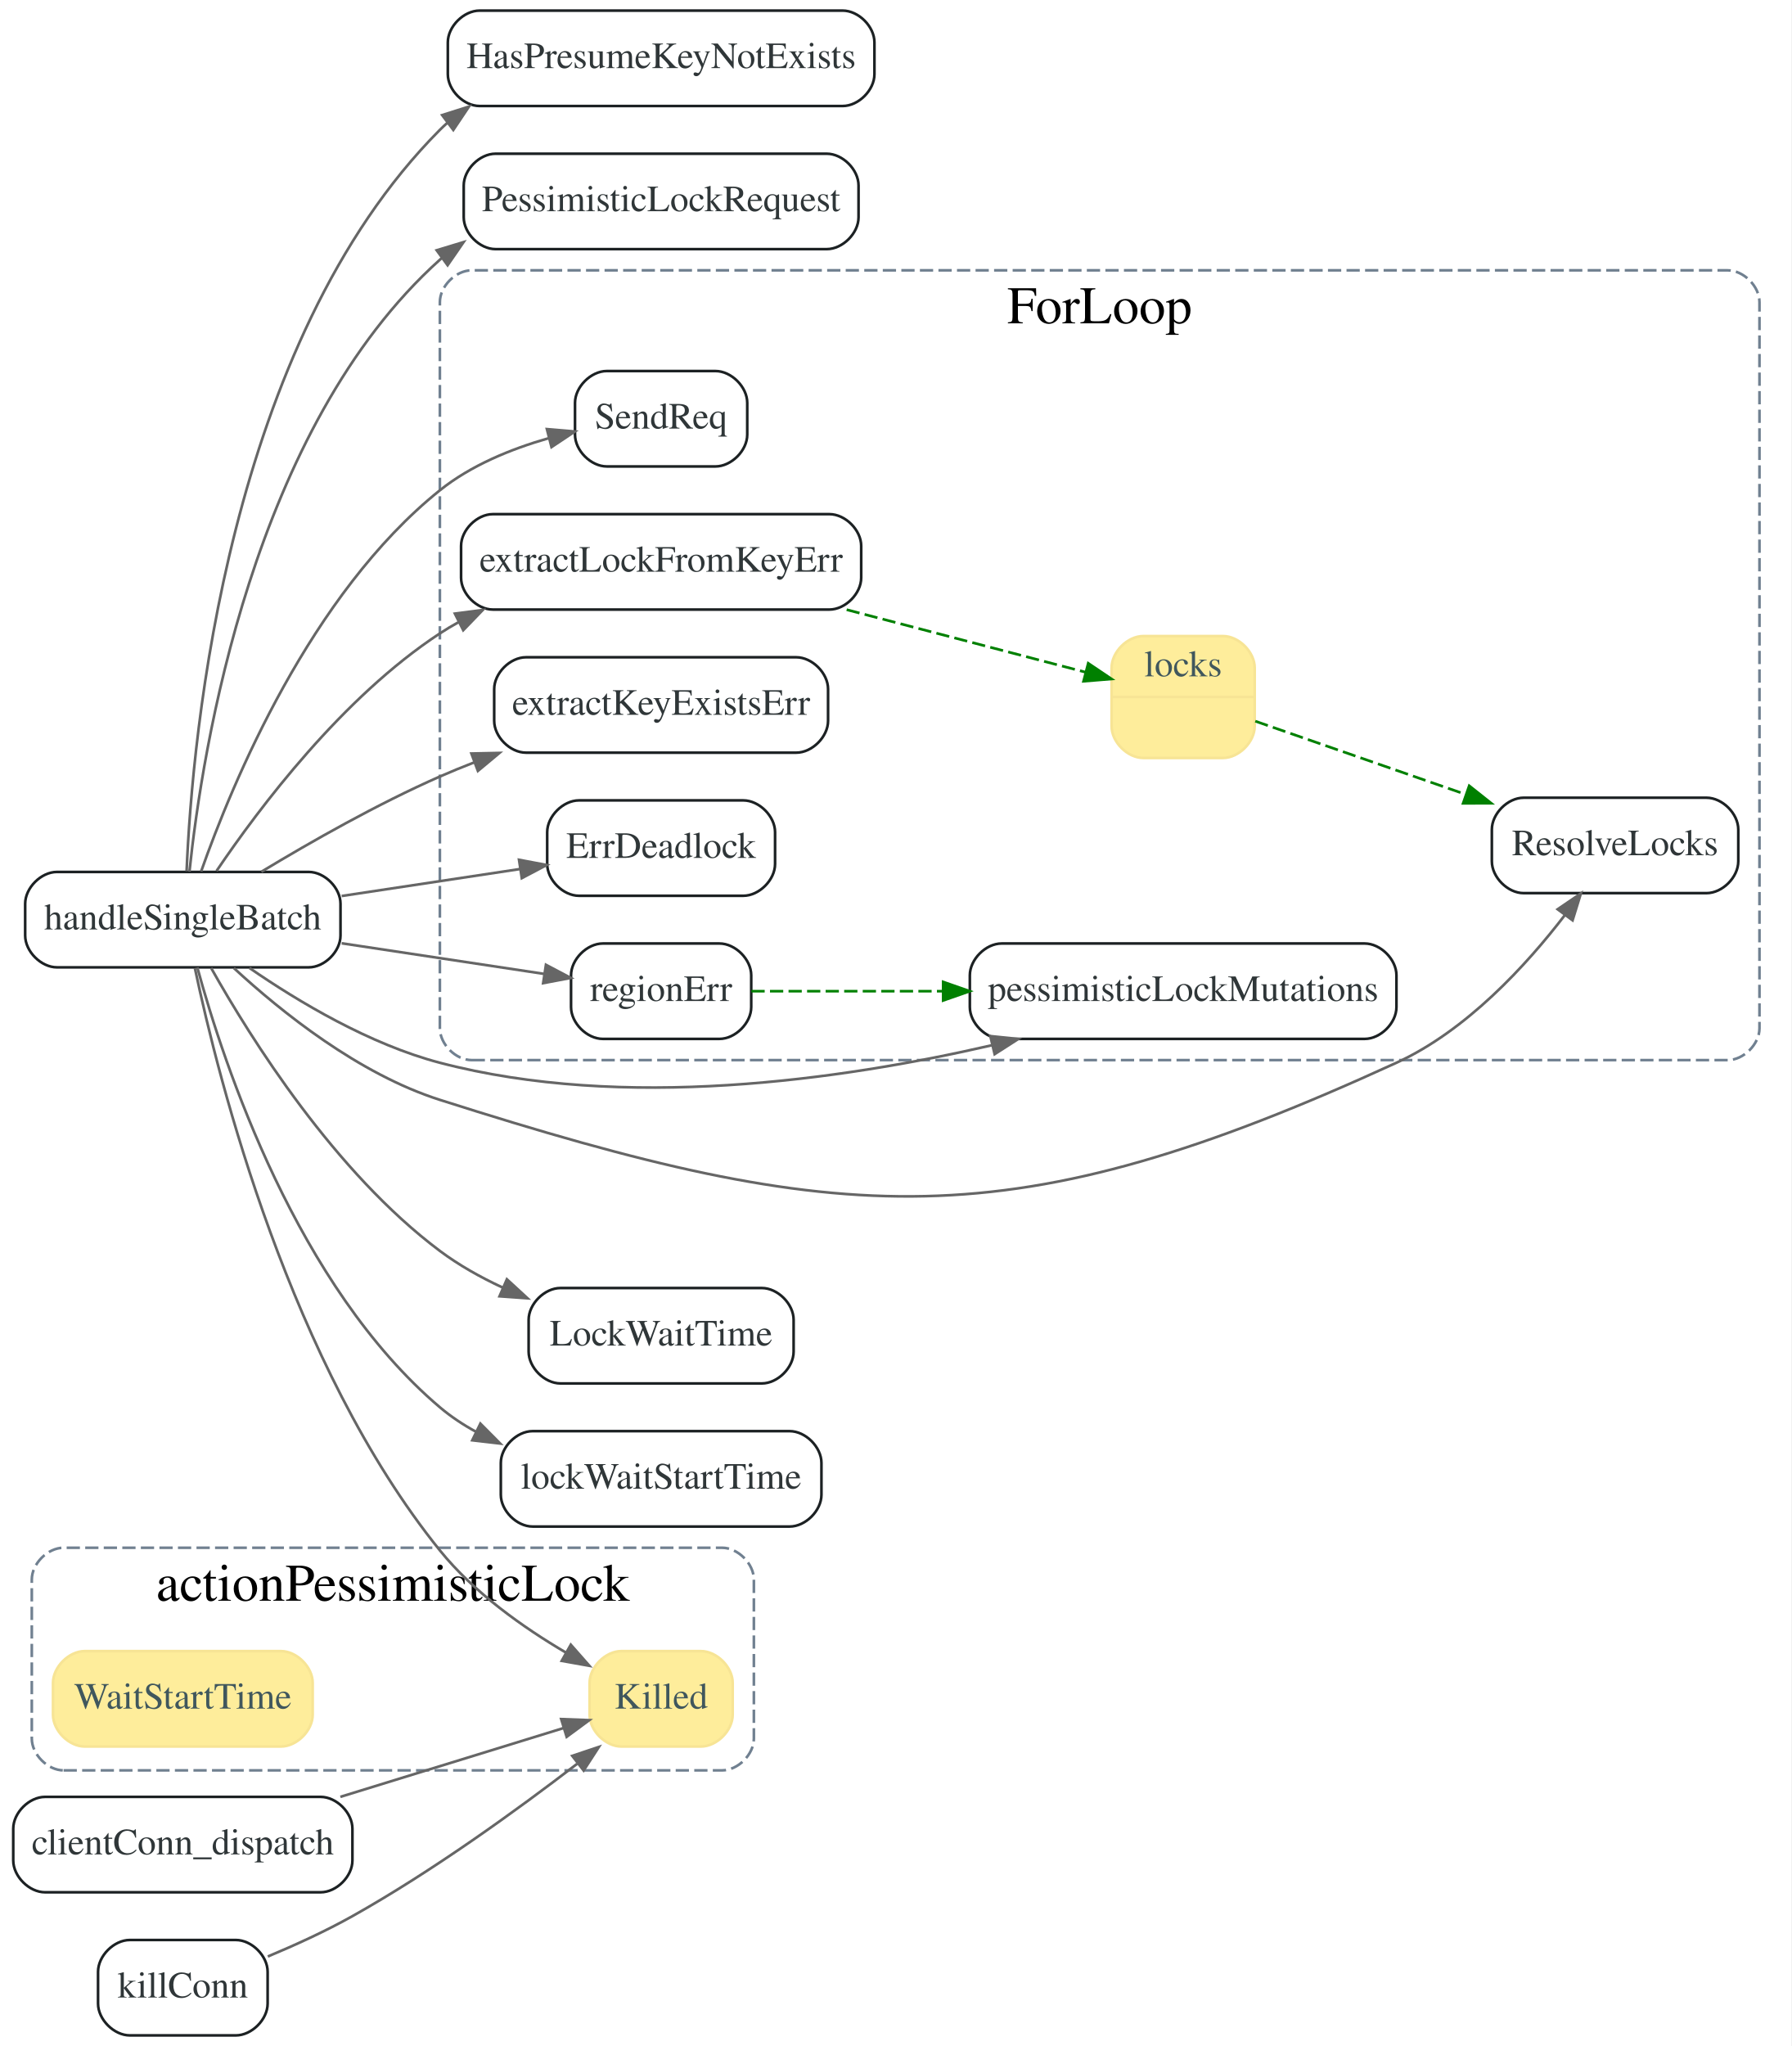
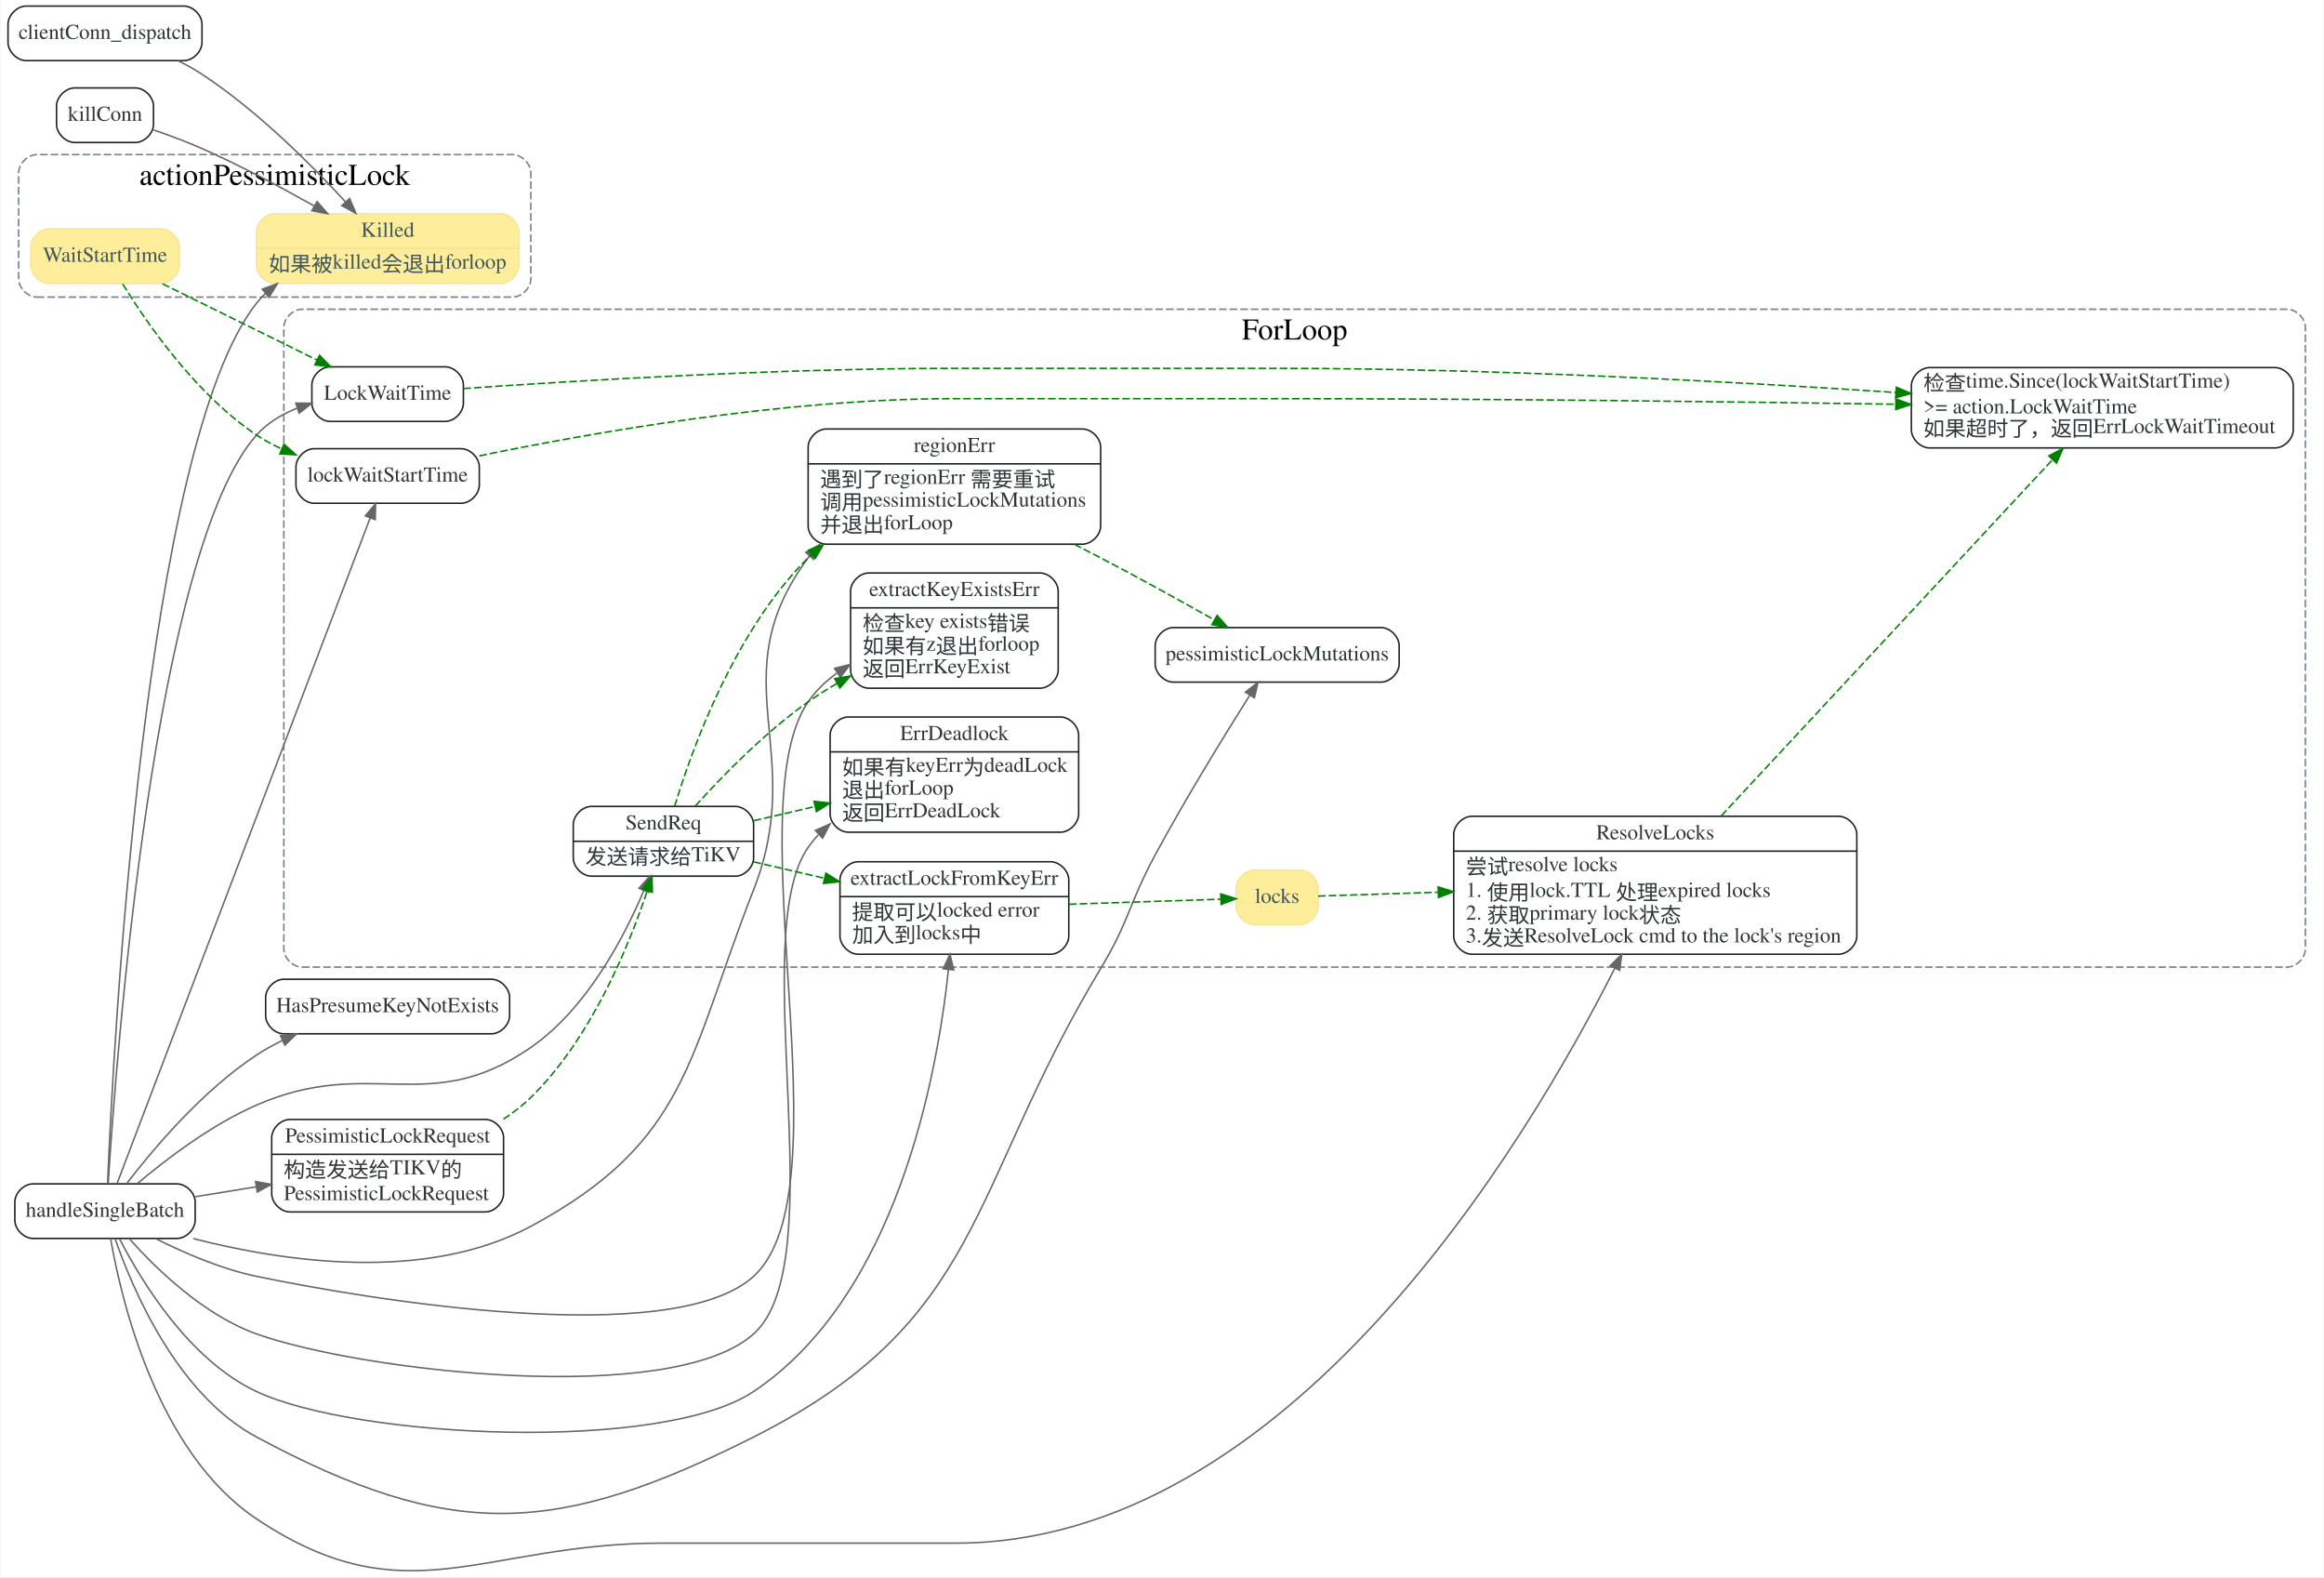
- <svg xmlns="http://www.w3.org/2000/svg" width="676pt" height="772pt" viewBox="0.00 0.00 676.00 772.00">
-   <g id="graph0" class="graph" transform="scale(1 1) rotate(0) translate(4 768)">
-     <polygon fill="white" stroke="transparent" points="-4,4 -4,-768 672,-768 672,4 -4,4" />
+ <svg xmlns="http://www.w3.org/2000/svg" width="1533pt" height="1040pt" viewBox="0.00 0.00 1533.00 1040.40">
+   <g id="graph0" class="graph" transform="scale(1 1) rotate(0) translate(4 1036.4)">
+     <polygon fill="white" stroke="transparent" points="-4,4 -4,-1036.4 1529,-1036.4 1529,4 -4,4" />
    <g id="clust2" class="cluster">
-       <path fill="none" stroke="slategrey" stroke-dasharray="5,2" d="M174,-368C174,-368 648,-368 648,-368 654,-368 660,-374 660,-380 660,-380 660,-654 660,-654 660,-660 654,-666 648,-666 648,-666 174,-666 174,-666 168,-666 162,-660 162,-654 162,-654 162,-380 162,-380 162,-374 168,-368 174,-368" />
-       <text text-anchor="middle" x="411" y="-646" font-family="Times,serif" font-size="20.00">ForLoop</text>
-     </g>
-     <g id="clust3" class="cluster">
-       <path fill="none" stroke="slategrey" stroke-dasharray="5,2" d="M20,-100C20,-100 268.5,-100 268.5,-100 274.5,-100 280.5,-106 280.5,-112 280.5,-112 280.5,-172 280.5,-172 280.5,-178 274.5,-184 268.5,-184 268.5,-184 20,-184 20,-184 14,-184 8,-178 8,-172 8,-172 8,-112 8,-112 8,-106 14,-100 20,-100" />
-       <text text-anchor="middle" x="144.25" y="-164" font-family="Times,serif" font-size="20.00">actionPessimisticLock</text>
+       <path fill="none" stroke="slategrey" stroke-dasharray="5,2" d="M195,-398.4C195,-398.4 1505,-398.4 1505,-398.4 1511,-398.4 1517,-404.4 1517,-410.4 1517,-410.4 1517,-820.4 1517,-820.4 1517,-826.4 1511,-832.4 1505,-832.4 1505,-832.4 195,-832.4 195,-832.4 189,-832.4 183,-826.4 183,-820.4 183,-820.4 183,-410.4 183,-410.4 183,-404.4 189,-398.4 195,-398.4" />
+       <text text-anchor="middle" x="850" y="-812.4" font-family="Times,serif" font-size="20.00">ForLoop</text>
+     </g>
+     <g id="clust5" class="cluster">
+       <path fill="none" stroke="slategrey" stroke-dasharray="5,2" d="M20,-840.4C20,-840.4 334,-840.4 334,-840.4 340,-840.4 346,-846.4 346,-852.4 346,-852.4 346,-922.4 346,-922.4 346,-928.4 340,-934.4 334,-934.4 334,-934.4 20,-934.4 20,-934.4 14,-934.4 8,-928.4 8,-922.4 8,-922.4 8,-852.4 8,-852.4 8,-846.4 14,-840.4 20,-840.4" />
+       <text text-anchor="middle" x="177" y="-914.4" font-family="Times,serif" font-size="20.00">actionPessimisticLock</text>
    </g>
    <g id="node1" class="node">
-       <path fill="none" stroke="#1c2123" d="M112.5,-439C112.5,-439 17.5,-439 17.5,-439 11.5,-439 5.5,-433 5.5,-427 5.5,-427 5.5,-415 5.5,-415 5.5,-409 11.5,-403 17.5,-403 17.5,-403 112.5,-403 112.5,-403 118.5,-403 124.5,-409 124.5,-415 124.5,-415 124.5,-427 124.5,-427 124.5,-433 118.5,-439 112.5,-439" />
-       <text text-anchor="middle" x="65" y="-417.3" font-family="Times,serif" font-size="14.00" fill="#2f3638">handleSingleBatch</text>
+       <path fill="none" stroke="#1c2123" d="M112.5,-255.4C112.5,-255.4 17.5,-255.4 17.5,-255.4 11.5,-255.4 5.5,-249.4 5.5,-243.4 5.5,-243.4 5.5,-231.4 5.5,-231.4 5.5,-225.4 11.5,-219.4 17.5,-219.4 17.5,-219.4 112.5,-219.4 112.5,-219.4 118.5,-219.4 124.5,-225.4 124.5,-231.4 124.5,-231.4 124.5,-243.4 124.5,-243.4 124.5,-249.4 118.5,-255.4 112.5,-255.4" />
+       <text text-anchor="middle" x="65" y="-233.7" font-family="Times,serif" font-size="14.00" fill="#2f3638">handleSingleBatch</text>
    </g>
    <g id="node2" class="node">
-       <path fill="none" stroke="#1c2123" d="M314,-764C314,-764 177,-764 177,-764 171,-764 165,-758 165,-752 165,-752 165,-740 165,-740 165,-734 171,-728 177,-728 177,-728 314,-728 314,-728 320,-728 326,-734 326,-740 326,-740 326,-752 326,-752 326,-758 320,-764 314,-764" />
-       <text text-anchor="middle" x="245.5" y="-742.3" font-family="Times,serif" font-size="14.00" fill="#2f3638">HasPresumeKeyNotExists</text>
+       <path fill="none" stroke="#1c2123" d="M320,-390.4C320,-390.4 183,-390.4 183,-390.4 177,-390.4 171,-384.4 171,-378.4 171,-378.4 171,-366.4 171,-366.4 171,-360.4 177,-354.4 183,-354.4 183,-354.4 320,-354.4 320,-354.4 326,-354.4 332,-360.4 332,-366.4 332,-366.4 332,-378.4 332,-378.4 332,-384.4 326,-390.4 320,-390.4" />
+       <text text-anchor="middle" x="251.5" y="-368.7" font-family="Times,serif" font-size="14.00" fill="#2f3638">HasPresumeKeyNotExists</text>
    </g>
    <g id="edge1" class="edge">
-       <path fill="none" stroke="#666666" d="M66.42,-439.3C68.59,-490.81 81.86,-638.49 162,-719 162.93,-719.93 163.89,-720.83 164.88,-721.7" />
-       <polygon fill="#666666" stroke="#666666" points="162.87,-724.57 172.97,-727.77 167.07,-718.97 162.87,-724.57" />
+       <path fill="none" stroke="#666666" d="M79.17,-255.43C96.54,-278.08 129.15,-316.83 165,-340.4 170.3,-343.89 176.04,-347.07 181.94,-349.95" />
+       <polygon fill="#666666" stroke="#666666" points="180.76,-353.26 191.31,-354.24 183.67,-346.89 180.76,-353.26" />
    </g>
    <g id="node3" class="node">
-       <path fill="none" stroke="#1c2123" d="M308,-710C308,-710 183,-710 183,-710 177,-710 171,-704 171,-698 171,-698 171,-686 171,-686 171,-680 177,-674 183,-674 183,-674 308,-674 308,-674 314,-674 320,-680 320,-686 320,-686 320,-698 320,-698 320,-704 314,-710 308,-710" />
-       <text text-anchor="middle" x="245.5" y="-688.3" font-family="Times,serif" font-size="14.00" fill="#2f3638">PessimisticLockRequest</text>
+       <path fill="none" stroke="#1c2123" d="M187,-236.9C187,-236.9 316,-236.9 316,-236.9 322,-236.9 328,-242.9 328,-248.9 328,-248.9 328,-285.9 328,-285.9 328,-291.9 322,-297.9 316,-297.9 316,-297.9 187,-297.9 187,-297.9 181,-297.9 175,-291.9 175,-285.9 175,-285.9 175,-248.9 175,-248.9 175,-242.9 181,-236.9 187,-236.9" />
+       <text text-anchor="middle" x="251.5" y="-282.7" font-family="Times,serif" font-size="14.00" fill="#2f3638">PessimisticLockRequest</text>
+       <polyline fill="none" stroke="#1c2123" points="175,-274.9 328,-274.9 " />
+       <text text-anchor="start" x="183" y="-259.7" font-family="Times,serif" font-size="14.00" fill="#2f3638">构造发送给TIKV的</text>
+       <text text-anchor="start" x="183" y="-244.7" font-family="Times,serif" font-size="14.00" fill="#2f3638"> PessimisticLockRequest</text>
    </g>
    <g id="edge2" class="edge">
-       <path fill="none" stroke="#666666" d="M67.5,-439.15C72.28,-485.04 91.33,-606.54 162,-670 162.26,-670.23 162.52,-670.46 162.78,-670.69" />
-       <polygon fill="#666666" stroke="#666666" points="160.8,-673.57 170.94,-676.64 164.92,-667.92 160.8,-673.57" />
+       <path fill="none" stroke="#666666" d="M124.63,-246.94C137.45,-249.02 151.28,-251.27 164.91,-253.49" />
+       <polygon fill="#666666" stroke="#666666" points="164.35,-256.94 174.78,-255.09 165.47,-250.03 164.35,-256.94" />
    </g>
    <g id="node4" class="node">
-       <path fill="none" stroke="#1c2123" d="M266,-628C266,-628 225,-628 225,-628 219,-628 213,-622 213,-616 213,-616 213,-604 213,-604 213,-598 219,-592 225,-592 225,-592 266,-592 266,-592 272,-592 278,-598 278,-604 278,-604 278,-616 278,-616 278,-622 272,-628 266,-628" />
-       <text text-anchor="middle" x="245.5" y="-606.3" font-family="Times,serif" font-size="14.00" fill="#2f3638">SendReq</text>
+       <path fill="none" stroke="#1c2123" d="M386,-458.4C386,-458.4 481,-458.4 481,-458.4 487,-458.4 493,-464.4 493,-470.4 493,-470.4 493,-492.4 493,-492.4 493,-498.4 487,-504.4 481,-504.4 481,-504.4 386,-504.4 386,-504.4 380,-504.4 374,-498.4 374,-492.4 374,-492.4 374,-470.4 374,-470.4 374,-464.4 380,-458.4 386,-458.4" />
+       <text text-anchor="middle" x="433.5" y="-489.2" font-family="Times,serif" font-size="14.00" fill="#2f3638">SendReq</text>
+       <polyline fill="none" stroke="#1c2123" points="374,-481.4 493,-481.4 " />
+       <text text-anchor="start" x="382" y="-466.2" font-family="Times,serif" font-size="14.00" fill="#2f3638">发送请求给TiKV</text>
    </g>
    <g id="edge3" class="edge">
-       <path fill="none" stroke="#666666" d="M71.91,-439.21C83.67,-472.61 113.16,-543.83 162,-583 173.73,-592.41 188.85,-598.59 202.93,-602.62" />
-       <polygon fill="#666666" stroke="#666666" points="202.39,-606.09 212.94,-605.19 204.13,-599.31 202.39,-606.09" />
+       <path fill="none" stroke="#666666" d="M86.1,-255.4C105.11,-271.45 135.09,-294.36 165,-307.4 240.35,-340.26 278.42,-298.61 346,-345.4 382.64,-370.77 407.17,-417.21 420.48,-448.69" />
+       <polygon fill="#666666" stroke="#666666" points="417.39,-450.39 424.4,-458.34 423.87,-447.76 417.39,-450.39" />
    </g>
    <g id="node5" class="node">
-       <path fill="none" stroke="#1c2123" d="M267.5,-412C267.5,-412 223.5,-412 223.5,-412 217.5,-412 211.5,-406 211.5,-400 211.5,-400 211.5,-388 211.5,-388 211.5,-382 217.5,-376 223.5,-376 223.5,-376 267.5,-376 267.5,-376 273.5,-376 279.5,-382 279.5,-388 279.5,-388 279.5,-400 279.5,-400 279.5,-406 273.5,-412 267.5,-412" />
-       <text text-anchor="middle" x="245.5" y="-390.3" font-family="Times,serif" font-size="14.00" fill="#2f3638">regionErr</text>
+       <path fill="none" stroke="#1c2123" d="M541,-677.4C541,-677.4 710,-677.4 710,-677.4 716,-677.4 722,-683.4 722,-689.4 722,-689.4 722,-741.4 722,-741.4 722,-747.4 716,-753.4 710,-753.4 710,-753.4 541,-753.4 541,-753.4 535,-753.4 529,-747.4 529,-741.4 529,-741.4 529,-689.4 529,-689.4 529,-683.4 535,-677.4 541,-677.4" />
+       <text text-anchor="middle" x="625.5" y="-738.2" font-family="Times,serif" font-size="14.00" fill="#2f3638">regionErr</text>
+       <polyline fill="none" stroke="#1c2123" points="529,-730.4 722,-730.4 " />
+       <text text-anchor="start" x="537" y="-715.2" font-family="Times,serif" font-size="14.00" fill="#2f3638">遇到了regionErr 需要重试</text>
+       <text text-anchor="start" x="537" y="-700.2" font-family="Times,serif" font-size="14.00" fill="#2f3638"> 调用pessimisticLockMutations</text>
+       <text text-anchor="start" x="537" y="-685.2" font-family="Times,serif" font-size="14.00" fill="#2f3638"> 并退出forLoop</text>
    </g>
    <g id="edge4" class="edge">
-       <path fill="none" stroke="#666666" d="M124.94,-412.08C149.86,-408.31 178.36,-404 201.28,-400.54" />
-       <polygon fill="#666666" stroke="#666666" points="202.03,-403.96 211.39,-399.01 200.98,-397.04 202.03,-403.96" />
+       <path fill="none" stroke="#666666" d="M123.18,-219.34C182.61,-204.07 276.47,-190.06 346,-227.4 450.25,-283.41 449.78,-339.24 493,-449.4 529.03,-541.23 470.24,-589.18 529,-668.4 529.29,-668.79 529.58,-669.18 529.88,-669.56" />
+       <polygon fill="#666666" stroke="#666666" points="527.4,-672.04 536.67,-677.18 532.63,-667.39 527.4,-672.04" />
    </g>
    <g id="node6" class="node">
-       <path fill="none" stroke="#1c2123" d="M511,-412C511,-412 374,-412 374,-412 368,-412 362,-406 362,-400 362,-400 362,-388 362,-388 362,-382 368,-376 374,-376 374,-376 511,-376 511,-376 517,-376 523,-382 523,-388 523,-388 523,-400 523,-400 523,-406 517,-412 511,-412" />
-       <text text-anchor="middle" x="442.5" y="-390.3" font-family="Times,serif" font-size="14.00" fill="#2f3638">pessimisticLockMutations</text>
+       <path fill="none" stroke="#1c2123" d="M907,-622.4C907,-622.4 770,-622.4 770,-622.4 764,-622.4 758,-616.4 758,-610.4 758,-610.4 758,-598.4 758,-598.4 758,-592.4 764,-586.4 770,-586.4 770,-586.4 907,-586.4 907,-586.4 913,-586.4 919,-592.4 919,-598.4 919,-598.4 919,-610.4 919,-610.4 919,-616.4 913,-622.4 907,-622.4" />
+       <text text-anchor="middle" x="838.5" y="-600.7" font-family="Times,serif" font-size="14.00" fill="#2f3638">pessimisticLockMutations</text>
    </g>
    <g id="edge5" class="edge">
-       <path fill="none" stroke="#666666" d="M90.14,-402.77C108.69,-389.97 135.55,-373.93 162,-367 231.29,-348.85 313.11,-360.43 370.26,-373.59" />
-       <polygon fill="#666666" stroke="#666666" points="369.74,-377.06 380.28,-375.97 371.36,-370.25 369.74,-377.06" />
+       <path fill="none" stroke="#666666" d="M71.7,-219.15C83.19,-185.94 112.58,-116.51 165,-88.4 293.48,-19.52 362.8,-22.84 493,-88.4 645.67,-165.29 633.73,-251.02 722,-397.4 741.09,-429.07 740.44,-439.86 758,-472.4 778.11,-509.68 803.76,-551.34 820.4,-577.7" />
+       <polygon fill="#666666" stroke="#666666" points="817.57,-579.78 825.88,-586.36 823.49,-576.04 817.57,-579.78" />
    </g>
    <g id="node7" class="node">
-       <path fill="none" stroke="#1c2123" d="M296.5,-520C296.5,-520 194.5,-520 194.5,-520 188.5,-520 182.5,-514 182.5,-508 182.5,-508 182.5,-496 182.5,-496 182.5,-490 188.5,-484 194.5,-484 194.5,-484 296.5,-484 296.5,-484 302.5,-484 308.5,-490 308.5,-496 308.5,-496 308.5,-508 308.5,-508 308.5,-514 302.5,-520 296.5,-520" />
-       <text text-anchor="middle" x="245.5" y="-498.3" font-family="Times,serif" font-size="14.00" fill="#2f3638">extractKeyExistsErr</text>
+       <path fill="none" stroke="#1c2123" d="M569,-582.4C569,-582.4 682,-582.4 682,-582.4 688,-582.4 694,-588.4 694,-594.4 694,-594.4 694,-646.4 694,-646.4 694,-652.4 688,-658.4 682,-658.4 682,-658.4 569,-658.4 569,-658.4 563,-658.4 557,-652.4 557,-646.4 557,-646.4 557,-594.4 557,-594.4 557,-588.4 563,-582.4 569,-582.4" />
+       <text text-anchor="middle" x="625.5" y="-643.2" font-family="Times,serif" font-size="14.00" fill="#2f3638">extractKeyExistsErr</text>
+       <polyline fill="none" stroke="#1c2123" points="557,-635.4 694,-635.4 " />
+       <text text-anchor="start" x="565" y="-620.2" font-family="Times,serif" font-size="14.00" fill="#2f3638">检查key exists错误</text>
+       <text text-anchor="start" x="565" y="-605.2" font-family="Times,serif" font-size="14.00" fill="#2f3638"> 如果有z退出forloop</text>
+       <text text-anchor="start" x="565" y="-590.2" font-family="Times,serif" font-size="14.00" fill="#2f3638"> 返回ErrKeyExist</text>
    </g>
    <g id="edge6" class="edge">
-       <path fill="none" stroke="#666666" d="M94.65,-439.07C113.34,-450.37 138.54,-464.68 162,-475 166.15,-476.82 170.46,-478.59 174.84,-480.29" />
-       <polygon fill="#666666" stroke="#666666" points="173.9,-483.68 184.49,-483.9 176.35,-477.12 173.9,-483.68" />
+       <path fill="none" stroke="#666666" d="M98.33,-219.34C117.15,-209.87 141.7,-199.25 165,-194.4 236.36,-179.58 439.08,-145.36 493,-194.4 555.59,-251.33 480.95,-503.78 529,-573.4 534.05,-580.73 540.59,-586.96 547.86,-592.25" />
+       <polygon fill="#666666" stroke="#666666" points="546.42,-595.49 556.7,-598.04 550.25,-589.63 546.42,-595.49" />
    </g>
    <g id="node8" class="node">
-       <path fill="none" stroke="#1c2123" d="M276.5,-466C276.5,-466 214.5,-466 214.5,-466 208.5,-466 202.5,-460 202.5,-454 202.5,-454 202.5,-442 202.5,-442 202.5,-436 208.5,-430 214.5,-430 214.5,-430 276.5,-430 276.5,-430 282.5,-430 288.5,-436 288.5,-442 288.5,-442 288.5,-454 288.5,-454 288.5,-460 282.5,-466 276.5,-466" />
-       <text text-anchor="middle" x="245.5" y="-444.3" font-family="Times,serif" font-size="14.00" fill="#2f3638">ErrDeadlock</text>
+       <path fill="none" stroke="#1c2123" d="M555.5,-487.4C555.5,-487.4 695.5,-487.4 695.5,-487.4 701.5,-487.4 707.5,-493.4 707.5,-499.4 707.5,-499.4 707.5,-551.4 707.5,-551.4 707.5,-557.4 701.5,-563.4 695.5,-563.4 695.5,-563.4 555.5,-563.4 555.5,-563.4 549.5,-563.4 543.5,-557.4 543.5,-551.4 543.5,-551.4 543.5,-499.4 543.5,-499.4 543.5,-493.4 549.5,-487.4 555.5,-487.4" />
+       <text text-anchor="middle" x="625.5" y="-548.2" font-family="Times,serif" font-size="14.00" fill="#2f3638">ErrDeadlock</text>
+       <polyline fill="none" stroke="#1c2123" points="543.5,-540.4 707.5,-540.4 " />
+       <text text-anchor="start" x="551.5" y="-525.2" font-family="Times,serif" font-size="14.00" fill="#2f3638">如果有keyErr为deadLock</text>
+       <text text-anchor="start" x="551.5" y="-510.2" font-family="Times,serif" font-size="14.00" fill="#2f3638"> 退出forLoop</text>
+       <text text-anchor="start" x="551.5" y="-495.2" font-family="Times,serif" font-size="14.00" fill="#2f3638"> 返回ErrDeadLock</text>
    </g>
    <g id="edge7" class="edge">
-       <path fill="none" stroke="#666666" d="M124.94,-429.92C146.67,-433.2 171.12,-436.9 192.22,-440.09" />
-       <polygon fill="#666666" stroke="#666666" points="191.87,-443.58 202.29,-441.61 192.92,-436.66 191.87,-443.58" />
+       <path fill="none" stroke="#666666" d="M80.91,-219.36C98.58,-199.54 130.07,-168.87 165,-156.4 233.65,-131.9 438.66,-107.82 493,-156.4 546.51,-204.25 487.98,-418.5 529,-477.4 531.02,-480.3 533.26,-483.03 535.68,-485.6" />
+       <polygon fill="#666666" stroke="#666666" points="533.76,-488.59 543.46,-492.85 538.53,-483.47 533.76,-488.59" />
    </g>
    <g id="node9" class="node">
-       <path fill="none" stroke="#1c2123" d="M309,-574C309,-574 182,-574 182,-574 176,-574 170,-568 170,-562 170,-562 170,-550 170,-550 170,-544 176,-538 182,-538 182,-538 309,-538 309,-538 315,-538 321,-544 321,-550 321,-550 321,-562 321,-562 321,-568 315,-574 309,-574" />
-       <text text-anchor="middle" x="245.5" y="-552.3" font-family="Times,serif" font-size="14.00" fill="#2f3638">extractLockFromKeyErr</text>
+       <path fill="none" stroke="#1c2123" d="M562,-406.9C562,-406.9 689,-406.9 689,-406.9 695,-406.9 701,-412.9 701,-418.9 701,-418.9 701,-455.9 701,-455.9 701,-461.9 695,-467.9 689,-467.9 689,-467.9 562,-467.9 562,-467.9 556,-467.9 550,-461.9 550,-455.9 550,-455.9 550,-418.9 550,-418.9 550,-412.9 556,-406.9 562,-406.9" />
+       <text text-anchor="middle" x="625.5" y="-452.7" font-family="Times,serif" font-size="14.00" fill="#2f3638">extractLockFromKeyErr</text>
+       <polyline fill="none" stroke="#1c2123" points="550,-444.9 701,-444.9 " />
+       <text text-anchor="start" x="558" y="-429.7" font-family="Times,serif" font-size="14.00" fill="#2f3638">提取可以locked error</text>
+       <text text-anchor="start" x="558" y="-414.7" font-family="Times,serif" font-size="14.00" fill="#2f3638"> 加入到locks中</text>
    </g>
    <g id="edge8" class="edge">
-       <path fill="none" stroke="#666666" d="M77.72,-439.37C93.9,-463.3 125.28,-504.93 162,-529 164.28,-530.5 166.66,-531.92 169.1,-533.27" />
-       <polygon fill="#666666" stroke="#666666" points="167.67,-536.47 178.18,-537.83 170.82,-530.21 167.67,-536.47" />
+       <path fill="none" stroke="#666666" d="M74.7,-218.99C89.02,-191.12 120.47,-139.28 165,-118.4 230.99,-87.46 432.43,-77.86 493,-118.4 587.22,-181.48 614,-325.68 621.56,-396.55" />
+       <polygon fill="#666666" stroke="#666666" points="618.11,-397.26 622.58,-406.87 625.08,-396.57 618.11,-397.26" />
    </g>
    <g id="node10" class="node">
-       <path fill="none" stroke="#1c2123" d="M640,-467C640,-467 571,-467 571,-467 565,-467 559,-461 559,-455 559,-455 559,-443 559,-443 559,-437 565,-431 571,-431 571,-431 640,-431 640,-431 646,-431 652,-437 652,-443 652,-443 652,-455 652,-455 652,-461 646,-467 640,-467" />
-       <text text-anchor="middle" x="605.5" y="-445.3" font-family="Times,serif" font-size="14.00" fill="#2f3638">ResolveLocks</text>
+       <path fill="none" stroke="#1c2123" d="M967,-406.9C967,-406.9 1209,-406.9 1209,-406.9 1215,-406.9 1221,-412.9 1221,-418.9 1221,-418.9 1221,-485.9 1221,-485.9 1221,-491.9 1215,-497.9 1209,-497.9 1209,-497.9 967,-497.9 967,-497.9 961,-497.9 955,-491.9 955,-485.9 955,-485.9 955,-418.9 955,-418.9 955,-412.9 961,-406.9 967,-406.9" />
+       <text text-anchor="middle" x="1088" y="-482.7" font-family="Times,serif" font-size="14.00" fill="#2f3638">ResolveLocks</text>
+       <polyline fill="none" stroke="#1c2123" points="955,-474.9 1221,-474.9 " />
+       <text text-anchor="start" x="963" y="-459.7" font-family="Times,serif" font-size="14.00" fill="#2f3638">尝试resolve locks</text>
+       <text text-anchor="start" x="963" y="-444.7" font-family="Times,serif" font-size="14.00" fill="#2f3638"> 1. 使用lock.TTL 处理expired locks</text>
+       <text text-anchor="start" x="963" y="-429.7" font-family="Times,serif" font-size="14.00" fill="#2f3638"> 2. 获取primary lock状态</text>
+       <text text-anchor="start" x="963" y="-414.7" font-family="Times,serif" font-size="14.00" fill="#2f3638"> 3.发送ResolveLock cmd to the lock's region</text>
    </g>
    <g id="edge9" class="edge">
-       <path fill="none" stroke="#666666" d="M84.26,-402.72C102.26,-386.1 131.44,-362.73 162,-353 315,-304.3 377.03,-300.11 523,-367 549.39,-379.09 571.97,-403.69 586.62,-422.8" />
-       <polygon fill="#666666" stroke="#666666" points="583.83,-424.91 592.59,-430.87 589.46,-420.75 583.83,-424.91" />
+       <path fill="none" stroke="#666666" d="M68.67,-219.38C75.8,-178.34 99.44,-78.15 165,-34.4 264.07,31.7 313.4,-18.4 432.5,-18.4 432.5,-18.4 432.5,-18.4 626.5,-18.4 845.24,-18.4 1002.29,-280.94 1061.29,-397.63" />
+       <polygon fill="#666666" stroke="#666666" points="1058.26,-399.4 1065.86,-406.78 1064.52,-396.27 1058.26,-399.4" />
    </g>
    <g id="node11" class="node">
-       <path fill="none" stroke="#1c2123" d="M283.5,-282C283.5,-282 207.5,-282 207.5,-282 201.5,-282 195.5,-276 195.5,-270 195.5,-270 195.5,-258 195.5,-258 195.5,-252 201.5,-246 207.5,-246 207.5,-246 283.5,-246 283.5,-246 289.5,-246 295.5,-252 295.5,-258 295.5,-258 295.5,-270 295.5,-270 295.5,-276 289.5,-282 283.5,-282" />
-       <text text-anchor="middle" x="245.5" y="-260.3" font-family="Times,serif" font-size="14.00" fill="#2f3638">LockWaitTime</text>
+       <path fill="none" stroke="#1c2123" d="M289.5,-794.4C289.5,-794.4 213.5,-794.4 213.5,-794.4 207.5,-794.4 201.5,-788.4 201.5,-782.4 201.5,-782.4 201.5,-770.4 201.5,-770.4 201.5,-764.4 207.5,-758.4 213.5,-758.4 213.5,-758.4 289.5,-758.4 289.5,-758.4 295.5,-758.4 301.5,-764.4 301.5,-770.4 301.5,-770.4 301.5,-782.4 301.5,-782.4 301.5,-788.4 295.5,-794.4 289.5,-794.4" />
+       <text text-anchor="middle" x="251.5" y="-772.7" font-family="Times,serif" font-size="14.00" fill="#2f3638">LockWaitTime</text>
    </g>
    <g id="edge10" class="edge">
-       <path fill="none" stroke="#666666" d="M75.68,-402.75C90.78,-375.89 122.36,-325.69 162,-296 169.15,-290.65 177.3,-286.07 185.64,-282.2" />
-       <polygon fill="#666666" stroke="#666666" points="187.29,-285.3 195.08,-278.13 184.51,-278.88 187.29,-285.3" />
+       <path fill="none" stroke="#666666" d="M67.07,-255.58C72.28,-337.73 97.46,-673.62 165,-749.4 172.14,-757.42 181.64,-763.07 191.71,-767.06" />
+       <polygon fill="#666666" stroke="#666666" points="190.88,-770.48 201.48,-770.39 193.14,-763.85 190.88,-770.48" />
    </g>
    <g id="node12" class="node">
-       <path fill="none" stroke="#1c2123" d="M294,-228C294,-228 197,-228 197,-228 191,-228 185,-222 185,-216 185,-216 185,-204 185,-204 185,-198 191,-192 197,-192 197,-192 294,-192 294,-192 300,-192 306,-198 306,-204 306,-204 306,-216 306,-216 306,-222 300,-228 294,-228" />
-       <text text-anchor="middle" x="245.5" y="-206.3" font-family="Times,serif" font-size="14.00" fill="#2f3638">lockWaitStartTime</text>
+       <path fill="none" stroke="#1c2123" d="M300,-740.4C300,-740.4 203,-740.4 203,-740.4 197,-740.4 191,-734.4 191,-728.4 191,-728.4 191,-716.4 191,-716.4 191,-710.4 197,-704.4 203,-704.4 203,-704.4 300,-704.4 300,-704.4 306,-704.4 312,-710.4 312,-716.4 312,-716.4 312,-728.4 312,-728.4 312,-734.4 306,-740.4 300,-740.4" />
+       <text text-anchor="middle" x="251.5" y="-718.7" font-family="Times,serif" font-size="14.00" fill="#2f3638">lockWaitStartTime</text>
    </g>
    <g id="edge11" class="edge">
-       <path fill="none" stroke="#666666" d="M70.47,-402.94C80.47,-366.26 108.13,-282.66 162,-237 166.17,-233.47 170.81,-230.39 175.71,-227.72" />
-       <polygon fill="#666666" stroke="#666666" points="177.29,-230.84 184.75,-223.33 174.23,-224.55 177.29,-230.84" />
+       <path fill="none" stroke="#666666" d="M72.9,-255.53C100.9,-329.13 206.19,-605.94 239.99,-694.77" />
+       <polygon fill="#666666" stroke="#666666" points="236.74,-696.08 243.57,-704.19 243.29,-693.59 236.74,-696.08" />
    </g>
    <g id="node13" class="node">
-       <path fill="#feed9b" stroke="#f7e495" d="M230.5,-109C230.5,-109 260.5,-109 260.5,-109 266.5,-109 272.5,-115 272.5,-121 272.5,-121 272.5,-133 272.5,-133 272.5,-139 266.5,-145 260.5,-145 260.5,-145 230.5,-145 230.5,-145 224.5,-145 218.5,-139 218.5,-133 218.5,-133 218.5,-121 218.5,-121 218.5,-115 224.5,-109 230.5,-109" />
-       <text text-anchor="middle" x="245.5" y="-123.3" font-family="Times,serif" font-size="14.00" fill="#40575d">Killed</text>
+       <path fill="#feed9b" stroke="#f7e495" d="M177,-849.4C177,-849.4 326,-849.4 326,-849.4 332,-849.4 338,-855.4 338,-861.4 338,-861.4 338,-883.4 338,-883.4 338,-889.4 332,-895.4 326,-895.4 326,-895.4 177,-895.4 177,-895.4 171,-895.4 165,-889.4 165,-883.4 165,-883.4 165,-861.4 165,-861.4 165,-855.4 171,-849.4 177,-849.4" />
+       <text text-anchor="middle" x="251.5" y="-880.2" font-family="Times,serif" font-size="14.00" fill="#40575d">Killed</text>
+       <polyline fill="none" stroke="#f7e495" points="165,-872.4 338,-872.4 " />
+       <text text-anchor="middle" x="251.5" y="-857.2" font-family="Times,serif" font-size="14.00" fill="#40575d">如果被killed会退出forloop</text>
    </g>
    <g id="edge12" class="edge">
-       <path fill="none" stroke="#666666" d="M69.54,-402.73C78.52,-360.2 105.62,-252.87 162,-183 174.84,-167.09 193.4,-153.94 209.66,-144.39" />
-       <polygon fill="#666666" stroke="#666666" points="211.41,-147.41 218.41,-139.46 207.98,-141.32 211.41,-147.41" />
+       <path fill="none" stroke="#666666" d="M66.7,-255.7C70.46,-345.9 91.06,-742.69 165,-836.4 166.82,-838.72 168.82,-840.88 170.96,-842.91" />
+       <polygon fill="#666666" stroke="#666666" points="168.78,-845.65 178.74,-849.29 173.23,-840.24 168.78,-845.65" />
+     </g>
+     <g id="edge16" class="edge">
+       <path fill="none" stroke="green" stroke-dasharray="5,2" d="M327.92,-298.09C334.43,-302.36 340.58,-307.12 346,-312.4 385.46,-350.91 410.28,-411.25 422.75,-448.45" />
+       <polygon fill="green" stroke="green" points="419.53,-449.86 425.94,-458.29 426.19,-447.7 419.53,-449.86" />
+     </g>
+     <g id="edge17" class="edge">
+       <path fill="none" stroke="green" stroke-dasharray="5,2" d="M440.86,-504.41C452.51,-542.83 480.65,-620.56 529,-668.4 529.79,-669.18 530.59,-669.95 531.41,-670.71" />
+       <polygon fill="green" stroke="green" points="529.24,-673.46 539.13,-677.25 533.76,-668.12 529.24,-673.46" />
+     </g>
+     <g id="edge18" class="edge">
+       <path fill="none" stroke="green" stroke-dasharray="5,2" d="M454.54,-504.68C472.58,-524.66 500.57,-553.33 529,-573.4 534.97,-577.62 541.37,-581.65 547.93,-585.46" />
+       <polygon fill="green" stroke="green" points="546.51,-588.67 556.95,-590.5 549.93,-582.57 546.51,-588.67" />
+     </g>
+     <g id="edge19" class="edge">
+       <path fill="none" stroke="green" stroke-dasharray="5,2" d="M493.06,-494.96C505.87,-497.93 519.72,-501.14 533.46,-504.32" />
+       <polygon fill="green" stroke="green" points="532.9,-507.78 543.43,-506.63 534.48,-500.96 532.9,-507.78" />
+     </g>
+     <g id="edge20" class="edge">
+       <path fill="none" stroke="green" stroke-dasharray="5,2" d="M493.06,-467.84C507.87,-464.41 524.07,-460.66 539.88,-457" />
+       <polygon fill="green" stroke="green" points="540.71,-460.4 549.66,-454.74 539.13,-453.58 540.71,-460.4" />
+     </g>
+     <g id="edge23" class="edge">
+       <path fill="none" stroke="green" stroke-dasharray="5,2" d="M704.58,-677.37C710.49,-674.37 716.35,-671.36 722,-668.4 747.18,-655.24 775.04,-639.83 797.1,-627.42" />
+       <polygon fill="green" stroke="green" points="798.87,-630.44 805.86,-622.48 795.43,-624.34 798.87,-630.44" />
+     </g>
+     <g id="node14" class="node">
+       <path fill="#feed9b" stroke="#f7e495" d="M823.5,-426.4C823.5,-426.4 853.5,-426.4 853.5,-426.4 859.5,-426.4 865.5,-432.4 865.5,-438.4 865.5,-438.4 865.5,-450.4 865.5,-450.4 865.5,-456.4 859.5,-462.4 853.5,-462.4 853.5,-462.4 823.5,-462.4 823.5,-462.4 817.5,-462.4 811.5,-456.4 811.5,-450.4 811.5,-450.4 811.5,-438.4 811.5,-438.4 811.5,-432.4 817.5,-426.4 823.5,-426.4" />
+       <text text-anchor="middle" x="838.5" y="-440.7" font-family="Times,serif" font-size="14.00" fill="#40575d">locks</text>
+     </g>
+     <g id="edge24" class="edge">
+       <path fill="none" stroke="green" stroke-dasharray="5,2" d="M701.19,-439.88C735.1,-441.01 773.66,-442.29 801.1,-443.2" />
+       <polygon fill="green" stroke="green" points="801.29,-446.7 811.4,-443.54 801.52,-439.71 801.29,-446.7" />
+     </g>
+     <g id="node15" class="node">
+       <path fill="none" stroke="#1c2123" d="M1269,-740.9C1269,-740.9 1497,-740.9 1497,-740.9 1503,-740.9 1509,-746.9 1509,-752.9 1509,-752.9 1509,-781.9 1509,-781.9 1509,-787.9 1503,-793.9 1497,-793.9 1497,-793.9 1269,-793.9 1269,-793.9 1263,-793.9 1257,-787.9 1257,-781.9 1257,-781.9 1257,-752.9 1257,-752.9 1257,-746.9 1263,-740.9 1269,-740.9" />
+       <text text-anchor="start" x="1265" y="-778.7" font-family="Times,serif" font-size="14.00" fill="#2f3638">检查time.Since(lockWaitStartTime)</text>
+       <text text-anchor="start" x="1265" y="-763.7" font-family="Times,serif" font-size="14.00" fill="#2f3638"> &gt;= action.LockWaitTime</text>
+       <text text-anchor="start" x="1265" y="-748.7" font-family="Times,serif" font-size="14.00" fill="#2f3638"> 如果超时了，返回ErrLockWaitTimeout</text>
    </g>
    <g id="edge13" class="edge">
-       <path fill="none" stroke="green" stroke-dasharray="5,2" d="M279.58,-394C299.53,-394 326,-394 351.74,-394" />
-       <polygon fill="green" stroke="green" points="351.94,-397.5 361.94,-394 351.94,-390.5 351.94,-397.5" />
-     </g>
-     <g id="node14" class="node">
-       <path fill="#feed9b" stroke="#f7e495" d="M427.5,-482C427.5,-482 457.5,-482 457.5,-482 463.5,-482 469.5,-488 469.5,-494 469.5,-494 469.5,-516 469.5,-516 469.5,-522 463.5,-528 457.5,-528 457.5,-528 427.5,-528 427.5,-528 421.5,-528 415.5,-522 415.5,-516 415.5,-516 415.5,-494 415.5,-494 415.5,-488 421.5,-482 427.5,-482" />
-       <text text-anchor="middle" x="442.5" y="-512.8" font-family="Times,serif" font-size="14.00" fill="#40575d">locks</text>
-       <polyline fill="none" stroke="#f7e495" points="415.5,-505 469.5,-505 " />
-       <text text-anchor="middle" x="442.5" y="-489.8" font-family="Times,serif" font-size="14.00" fill="#40575d"> </text>
+       <path fill="none" stroke="green" stroke-dasharray="5,2" d="M1131.6,-498.21C1190.88,-561.93 1296.89,-675.9 1349.93,-732.93" />
+       <polygon fill="green" stroke="green" points="1347.68,-735.65 1357.05,-740.58 1352.81,-730.88 1347.68,-735.65" />
    </g>
    <g id="edge14" class="edge">
-       <path fill="none" stroke="green" stroke-dasharray="5,2" d="M315.52,-537.95C345.95,-529.99 380.44,-520.97 405.63,-514.38" />
-       <polygon fill="green" stroke="green" points="406.68,-517.72 415.47,-511.81 404.91,-510.95 406.68,-517.72" />
+       <path fill="none" stroke="green" stroke-dasharray="5,2" d="M301.51,-780.07C372.63,-785.07 508.61,-793.4 624.5,-793.4 624.5,-793.4 624.5,-793.4 839.5,-793.4 978.37,-793.4 1137.01,-784.8 1246.71,-777.49" />
+       <polygon fill="green" stroke="green" points="1247.09,-780.97 1256.84,-776.81 1246.62,-773.99 1247.09,-780.97" />
    </g>
    <g id="edge15" class="edge">
-       <path fill="none" stroke="green" stroke-dasharray="5,2" d="M469.73,-495.88C491.15,-488.43 522.18,-477.63 549.07,-468.28" />
-       <polygon fill="green" stroke="green" points="550.46,-471.5 558.76,-464.91 548.16,-464.89 550.46,-471.5" />
-     </g>
-     <g id="node15" class="node">
-       <path fill="#feed9b" stroke="#f7e495" d="M28,-109C28,-109 102,-109 102,-109 108,-109 114,-115 114,-121 114,-121 114,-133 114,-133 114,-139 108,-145 102,-145 102,-145 28,-145 28,-145 22,-145 16,-139 16,-133 16,-133 16,-121 16,-121 16,-115 22,-109 28,-109" />
-       <text text-anchor="middle" x="65" y="-123.3" font-family="Times,serif" font-size="14.00" fill="#40575d">WaitStartTime</text>
+       <path fill="none" stroke="green" stroke-dasharray="5,2" d="M312.07,-735.67C385.25,-750.78 513.36,-773.4 624.5,-773.4 624.5,-773.4 624.5,-773.4 839.5,-773.4 978.22,-773.4 1136.88,-771.42 1246.63,-769.73" />
+       <polygon fill="green" stroke="green" points="1246.81,-773.23 1256.76,-769.57 1246.71,-766.23 1246.81,-773.23" />
+     </g>
+     <g id="edge25" class="edge">
+       <path fill="none" stroke="green" stroke-dasharray="5,2" d="M865.52,-445.25C885.26,-445.88 914.1,-446.82 944.49,-447.8" />
+       <polygon fill="green" stroke="green" points="944.73,-451.31 954.84,-448.13 944.96,-444.31 944.73,-451.31" />
    </g>
    <g id="node16" class="node">
-       <path fill="none" stroke="#1c2123" d="M117,-90C117,-90 13,-90 13,-90 7,-90 1,-84 1,-78 1,-78 1,-66 1,-66 1,-60 7,-54 13,-54 13,-54 117,-54 117,-54 123,-54 129,-60 129,-66 129,-66 129,-78 129,-78 129,-84 123,-90 117,-90" />
-       <text text-anchor="middle" x="65" y="-68.3" font-family="Times,serif" font-size="14.00" fill="#2f3638">clientConn_dispatch</text>
-     </g>
-     <g id="edge16" class="edge">
-       <path fill="none" stroke="#666666" d="M124.45,-90.01C152.21,-98.56 184.49,-108.51 208.59,-115.94" />
-       <polygon fill="#666666" stroke="#666666" points="207.79,-119.35 218.38,-118.95 209.85,-112.66 207.79,-119.35" />
+       <path fill="#feed9b" stroke="#f7e495" d="M28,-849.4C28,-849.4 102,-849.4 102,-849.4 108,-849.4 114,-855.4 114,-861.4 114,-861.4 114,-873.4 114,-873.4 114,-879.4 108,-885.4 102,-885.4 102,-885.4 28,-885.4 28,-885.4 22,-885.4 16,-879.4 16,-873.4 16,-873.4 16,-861.4 16,-861.4 16,-855.4 22,-849.4 28,-849.4" />
+       <text text-anchor="middle" x="65" y="-863.7" font-family="Times,serif" font-size="14.00" fill="#40575d">WaitStartTime</text>
+     </g>
+     <g id="edge21" class="edge">
+       <path fill="none" stroke="green" stroke-dasharray="5,2" d="M102.89,-849.21C132.28,-834.72 173.55,-814.36 204.99,-798.85" />
+       <polygon fill="green" stroke="green" points="206.57,-801.98 213.99,-794.41 203.47,-795.7 206.57,-801.98" />
+     </g>
+     <g id="edge22" class="edge">
+       <path fill="none" stroke="green" stroke-dasharray="5,2" d="M76.68,-849.02C92.66,-823.1 125.21,-776.01 165,-749.4 170.18,-745.94 175.83,-742.9 181.68,-740.24" />
+       <polygon fill="green" stroke="green" points="183.11,-743.43 190.99,-736.35 180.41,-736.97 183.11,-743.43" />
    </g>
    <g id="node17" class="node">
-       <path fill="none" stroke="#1c2123" d="M85,-36C85,-36 45,-36 45,-36 39,-36 33,-30 33,-24 33,-24 33,-12 33,-12 33,-6 39,0 45,0 45,0 85,0 85,0 91,0 97,-6 97,-12 97,-12 97,-24 97,-24 97,-30 91,-36 85,-36" />
-       <text text-anchor="middle" x="65" y="-14.3" font-family="Times,serif" font-size="14.00" fill="#2f3638">killConn</text>
-     </g>
-     <g id="edge17" class="edge">
-       <path fill="none" stroke="#666666" d="M97.07,-29.77C107.45,-34.11 118.93,-39.35 129,-45 159.24,-61.96 191.2,-85.11 213.82,-102.49" />
-       <polygon fill="#666666" stroke="#666666" points="211.96,-105.48 222.01,-108.84 216.25,-99.95 211.96,-105.48" />
+       <path fill="none" stroke="#1c2123" d="M117,-1032.4C117,-1032.4 13,-1032.4 13,-1032.4 7,-1032.4 1,-1026.4 1,-1020.4 1,-1020.4 1,-1008.4 1,-1008.4 1,-1002.4 7,-996.4 13,-996.4 13,-996.4 117,-996.4 117,-996.4 123,-996.4 129,-1002.4 129,-1008.4 129,-1008.4 129,-1020.4 129,-1020.4 129,-1026.4 123,-1032.4 117,-1032.4" />
+       <text text-anchor="middle" x="65" y="-1010.7" font-family="Times,serif" font-size="14.00" fill="#2f3638">clientConn_dispatch</text>
+     </g>
+     <g id="edge26" class="edge">
+       <path fill="none" stroke="#666666" d="M113.4,-996.27C118.81,-993.57 124.13,-990.61 129,-987.4 165.29,-963.55 200.64,-928.33 223.77,-903.16" />
+       <polygon fill="#666666" stroke="#666666" points="226.41,-905.45 230.54,-895.69 221.23,-900.75 226.41,-905.45" />
+     </g>
+     <g id="node18" class="node">
+       <path fill="none" stroke="#1c2123" d="M85,-978.4C85,-978.4 45,-978.4 45,-978.4 39,-978.4 33,-972.4 33,-966.4 33,-966.4 33,-954.4 33,-954.4 33,-948.4 39,-942.4 45,-942.4 45,-942.4 85,-942.4 85,-942.4 91,-942.4 97,-948.4 97,-954.4 97,-954.4 97,-966.4 97,-966.4 97,-972.4 91,-978.4 85,-978.4" />
+       <text text-anchor="middle" x="65" y="-956.7" font-family="Times,serif" font-size="14.00" fill="#2f3638">killConn</text>
+     </g>
+     <g id="edge27" class="edge">
+       <path fill="none" stroke="#666666" d="M97.15,-950.64C107.43,-947.13 118.83,-942.91 129,-938.4 154.08,-927.3 180.98,-912.96 203.07,-900.49" />
+       <polygon fill="#666666" stroke="#666666" points="204.95,-903.44 211.91,-895.45 201.49,-897.36 204.95,-903.44" />
    </g>
  </g>
</svg>
